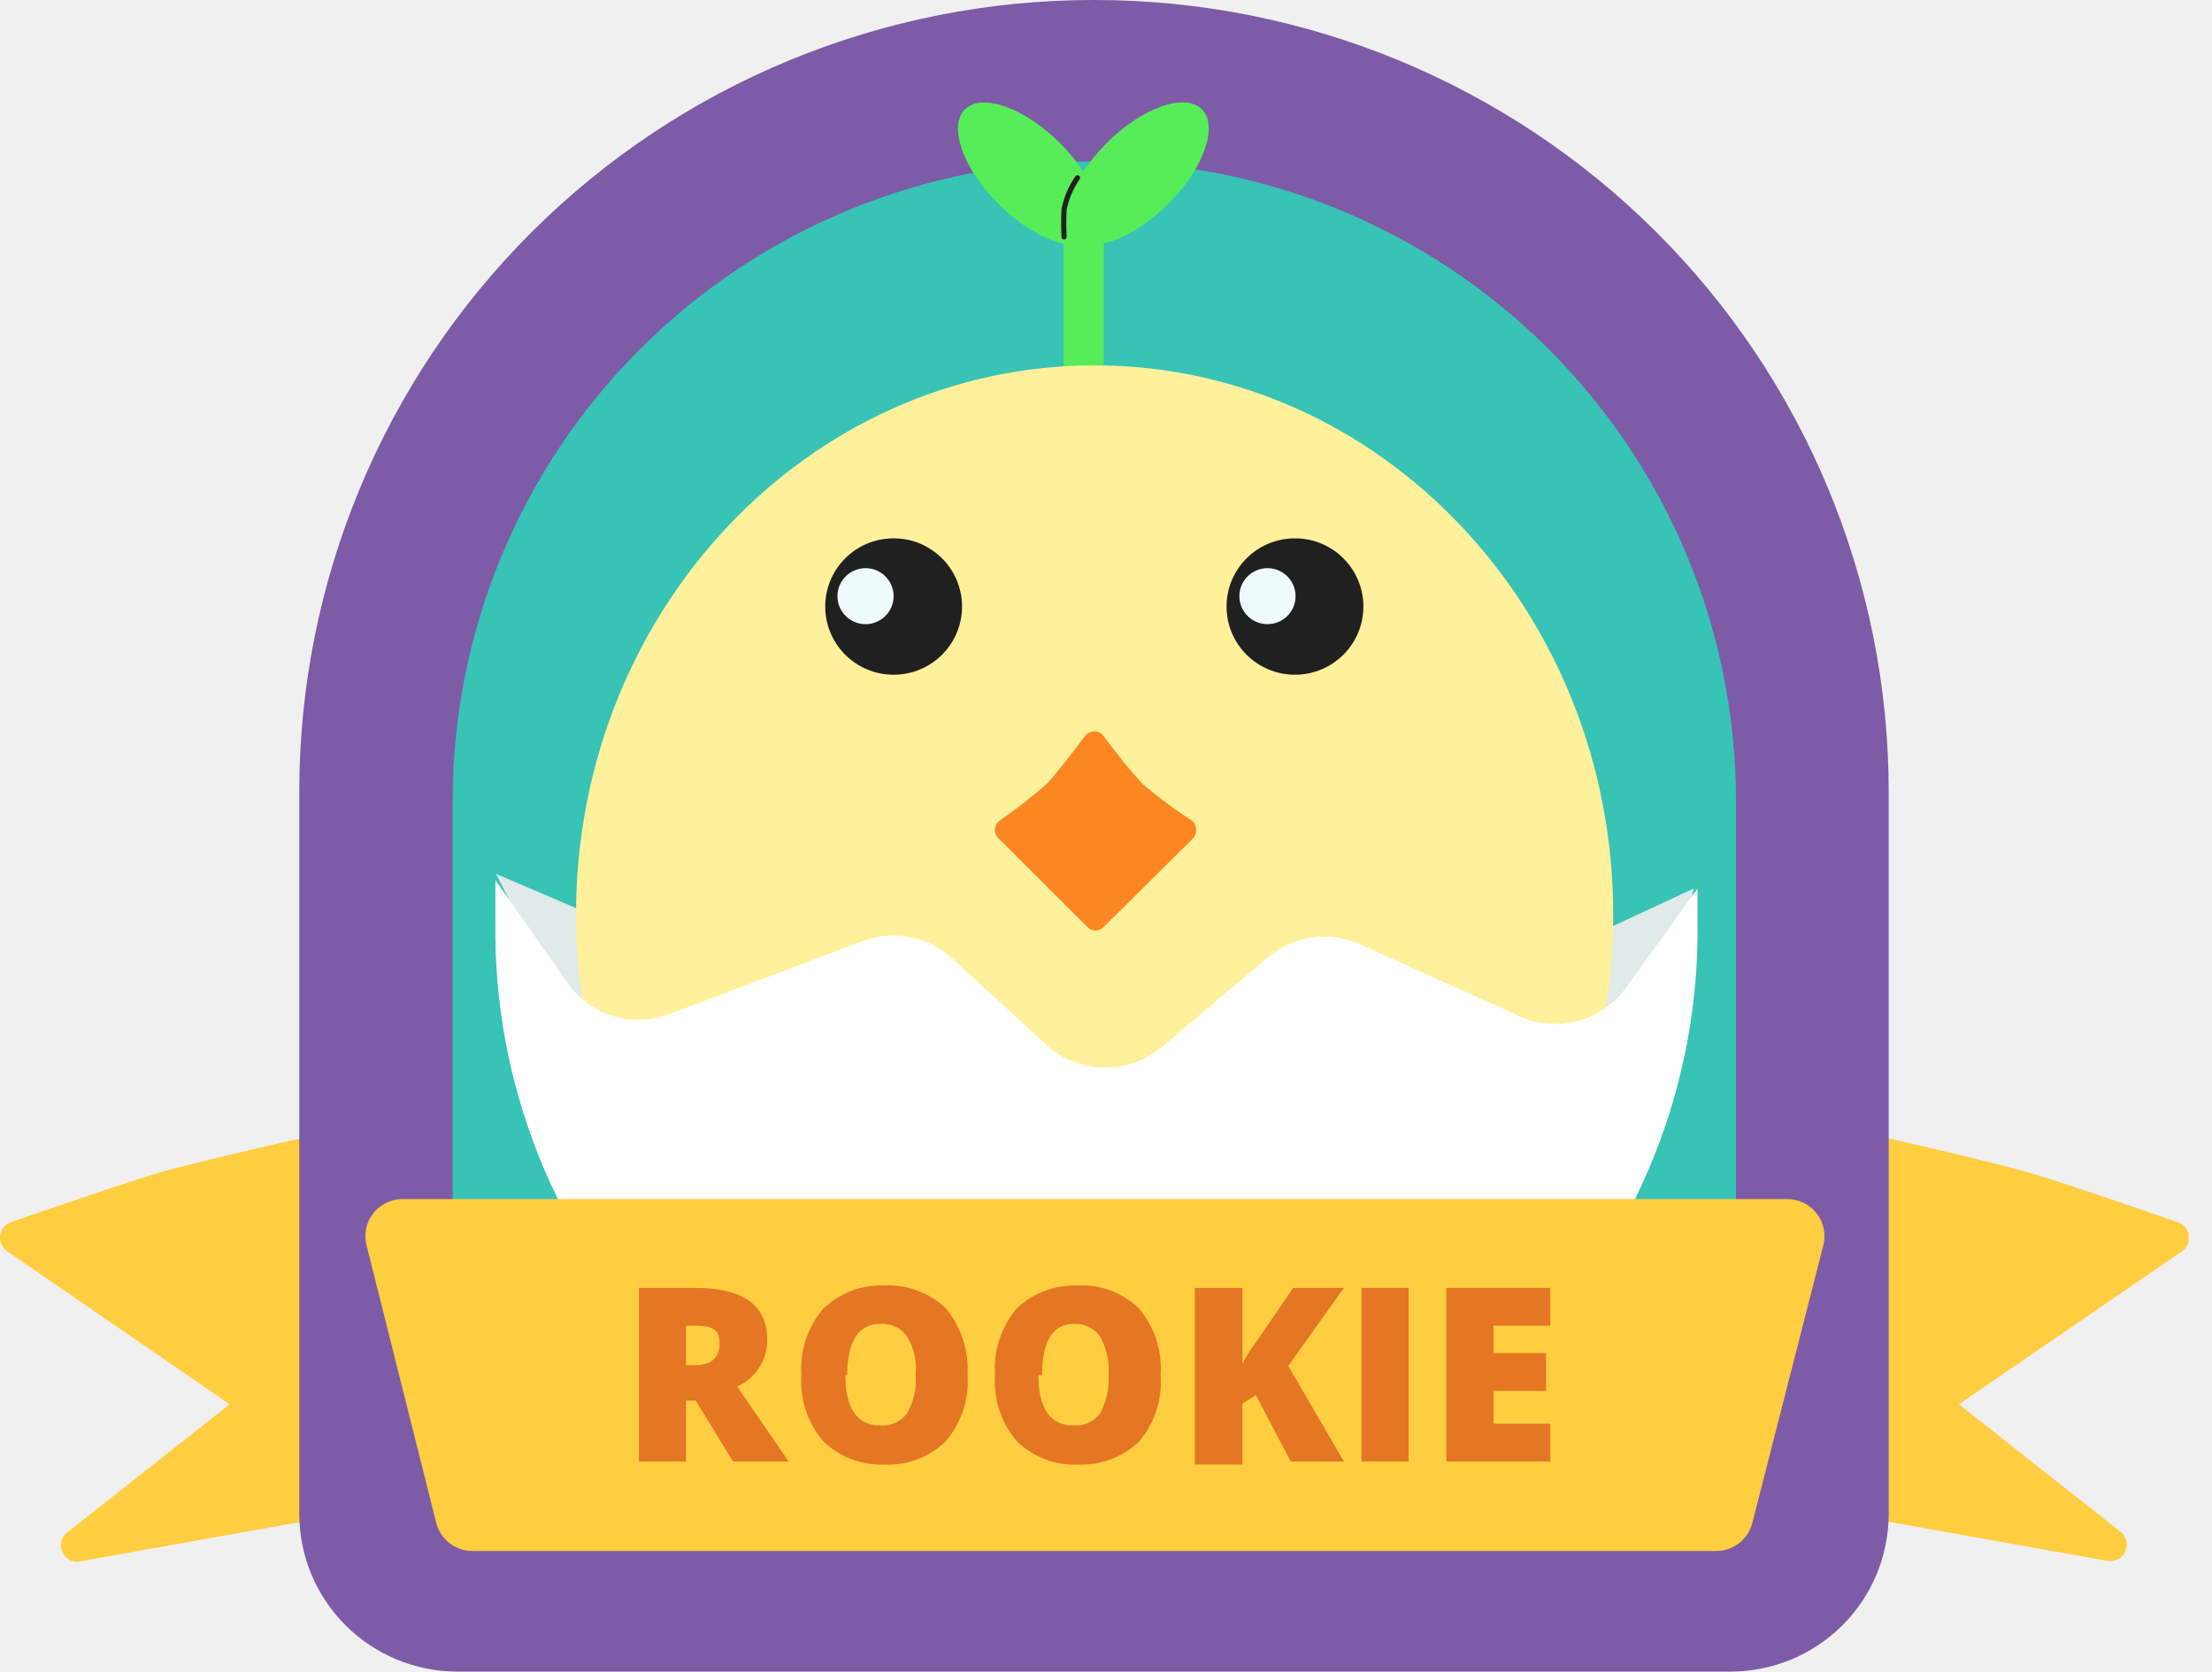
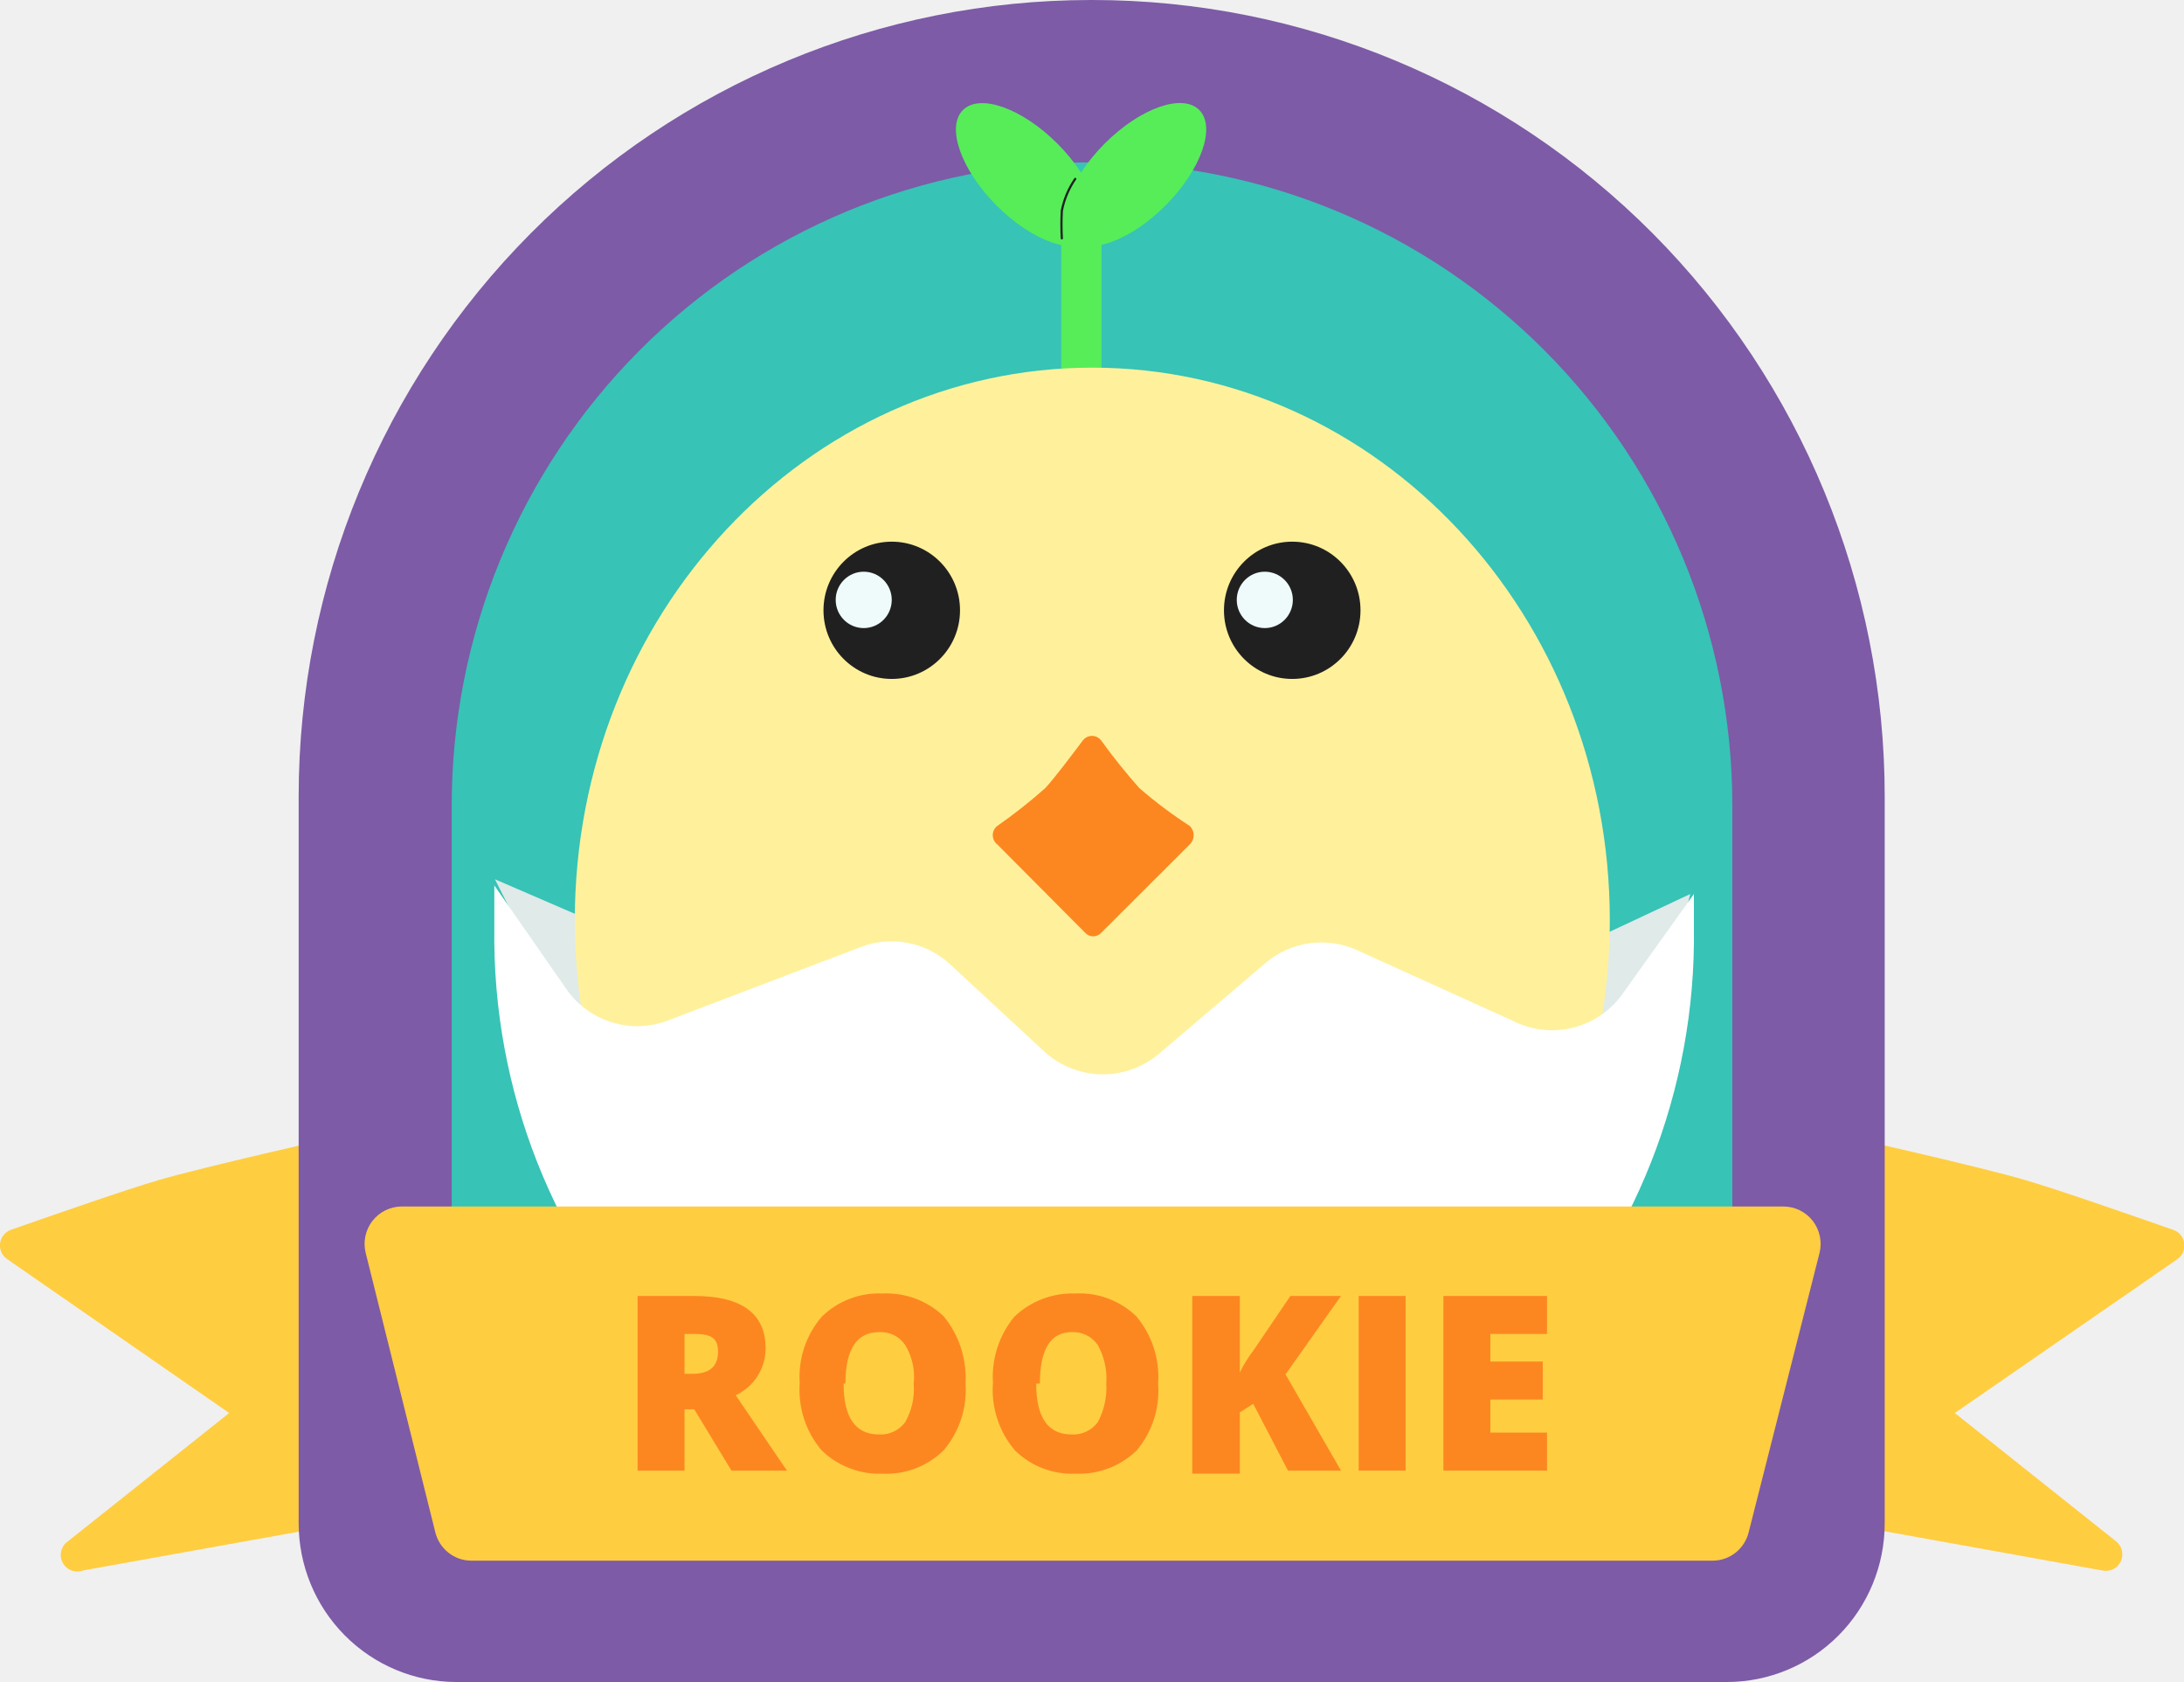
- <svg xmlns="http://www.w3.org/2000/svg" width="86" height="65" viewBox="0 0 86 65" fill="none">
-   <g clip-path="url(#clip0_170_8937)">
-     <path d="M82.431 59.554L76.161 54.605L84.829 48.661C84.928 48.594 85.006 48.5 85.055 48.39C85.103 48.281 85.119 48.16 85.102 48.041C85.085 47.923 85.034 47.812 84.957 47.72C84.879 47.629 84.777 47.561 84.663 47.525C83.024 46.956 80.151 45.962 78.916 45.607C77.23 45.109 72.029 43.949 72.029 43.949L71.245 52.971L70.913 58.725L81.908 60.691C82.051 60.722 82.201 60.704 82.333 60.639C82.464 60.574 82.569 60.466 82.63 60.333C82.691 60.2 82.705 60.05 82.668 59.908C82.632 59.767 82.548 59.641 82.431 59.554Z" fill="#FFCD40" />
-     <path d="M2.66 59.554L8.929 54.605L0.285 48.661C0.185 48.596 0.106 48.504 0.056 48.395C0.006 48.287 -0.012 48.167 0.003 48.049C0.017 47.931 0.065 47.819 0.14 47.727C0.215 47.634 0.315 47.564 0.427 47.525C2.066 46.956 4.939 45.962 6.174 45.607C7.884 45.109 13.061 43.949 13.061 43.949L13.821 52.971L14.249 58.725L3.23 60.691C3.082 60.745 2.919 60.743 2.772 60.685C2.625 60.627 2.505 60.517 2.435 60.376C2.364 60.236 2.348 60.074 2.39 59.922C2.431 59.771 2.527 59.639 2.66 59.554Z" fill="#FFCD40" />
-     <path d="M42.557 0C50.745 0 58.597 3.243 64.387 9.016C70.177 14.789 73.43 22.619 73.43 30.783V58.867C73.43 60.494 72.782 62.053 71.628 63.204C70.475 64.354 68.91 65 67.279 65H17.763C16.136 64.994 14.578 64.345 13.429 63.195C12.281 62.046 11.636 60.489 11.636 58.867V30.783C11.636 22.619 14.889 14.789 20.679 9.016C26.469 3.243 34.321 0 42.509 0L42.557 0Z" fill="#7D5BA6" />
-     <path d="M42.558 6.275C39.279 6.272 36.032 6.913 33.002 8.163C29.973 9.412 27.22 11.245 24.902 13.557C22.583 15.869 20.745 18.613 19.492 21.634C18.238 24.655 17.595 27.893 17.598 31.162V54.841C17.611 55.875 18.032 56.863 18.77 57.59C19.507 58.317 20.503 58.725 21.54 58.725H63.551C64.071 58.725 64.586 58.622 65.066 58.423C65.546 58.224 65.981 57.932 66.347 57.565C66.714 57.197 67.004 56.761 67.201 56.282C67.397 55.802 67.497 55.288 67.494 54.77V31.091C67.481 24.505 64.849 18.193 60.173 13.54C55.498 8.888 49.163 6.275 42.558 6.275Z" fill="#37C3B6" />
-     <path d="M33.841 30.925C35.664 30.925 37.142 30.141 37.142 29.173C37.142 28.205 35.664 27.421 33.841 27.421C32.018 27.421 30.54 28.205 30.54 29.173C30.54 30.141 32.018 30.925 33.841 30.925Z" fill="#FFABDD" />
-     <path d="M52.461 30.925C54.284 30.925 55.762 30.141 55.762 29.173C55.762 28.205 54.284 27.421 52.461 27.421C50.638 27.421 49.16 28.205 49.16 29.173C49.16 30.141 50.638 30.925 52.461 30.925Z" fill="#FFABDD" />
-     <path d="M42.914 8.264H41.346V14.705H42.914V8.264Z" fill="#56ED59" />
-     <path d="M42.518 9.245C43.177 8.588 42.59 6.939 41.209 5.561C39.827 4.183 38.172 3.599 37.514 4.255C36.856 4.912 37.442 6.561 38.824 7.939C40.206 9.317 41.86 9.902 42.518 9.245Z" fill="#56ED59" />
-     <path d="M45.416 7.935C46.797 6.557 47.384 4.908 46.725 4.251C46.067 3.595 44.413 4.179 43.031 5.557C41.649 6.935 41.063 8.584 41.721 9.241C42.38 9.897 44.034 9.313 45.416 7.935Z" fill="#56ED59" />
-     <path d="M41.37 9.211C41.351 8.856 41.351 8.5 41.37 8.145C41.457 7.703 41.635 7.284 41.892 6.914" stroke="#212020" stroke-width="0.2" stroke-miterlimit="10" stroke-linecap="round" />
-     <path d="M62.34 36.182L22.988 35.567L19.284 33.98L23.131 41.558L27.002 40.042H62.245L65.593 35.567L65.855 34.548L62.34 36.182Z" fill="#DFEAE9" />
-     <path d="M42.557 56.925C53.693 56.925 62.72 47.362 62.72 35.566C62.72 23.77 53.693 14.207 42.557 14.207C31.422 14.207 22.395 23.77 22.395 35.566C22.395 47.362 31.422 56.925 42.557 56.925Z" fill="#FFF19C" />
-     <path d="M34.743 26.237C36.212 26.237 37.403 25.05 37.403 23.585C37.403 22.12 36.212 20.933 34.743 20.933C33.274 20.933 32.084 22.12 32.084 23.585C32.084 25.05 33.274 26.237 34.743 26.237Z" fill="#212020" />
-     <path d="M33.651 24.271C34.254 24.271 34.743 23.784 34.743 23.182C34.743 22.581 34.254 22.093 33.651 22.093C33.048 22.093 32.559 22.581 32.559 23.182C32.559 23.784 33.048 24.271 33.651 24.271Z" fill="#EEFBFA" />
-     <path d="M50.347 26.237C51.816 26.237 53.007 25.05 53.007 23.585C53.007 22.12 51.816 20.933 50.347 20.933C48.878 20.933 47.687 22.12 47.687 23.585C47.687 25.05 48.878 26.237 50.347 26.237Z" fill="#212020" />
-     <path d="M49.278 24.271C49.881 24.271 50.37 23.784 50.37 23.182C50.37 22.581 49.881 22.093 49.278 22.093C48.675 22.093 48.185 22.581 48.185 23.182C48.185 23.784 48.675 24.271 49.278 24.271Z" fill="#EEFBFA" />
-     <path d="M44.386 30.451C43.865 29.869 43.373 29.26 42.913 28.628C42.872 28.569 42.817 28.521 42.753 28.488C42.688 28.456 42.617 28.438 42.545 28.438C42.473 28.438 42.402 28.456 42.338 28.488C42.274 28.521 42.219 28.569 42.177 28.628C41.75 29.196 41.061 30.096 40.729 30.451C40.133 30.977 39.507 31.468 38.852 31.919C38.798 31.961 38.754 32.015 38.724 32.077C38.694 32.138 38.678 32.206 38.678 32.275C38.678 32.343 38.694 32.411 38.724 32.472C38.754 32.534 38.798 32.588 38.852 32.63L42.272 36.04C42.312 36.085 42.362 36.121 42.417 36.146C42.472 36.171 42.532 36.184 42.593 36.184C42.654 36.184 42.714 36.171 42.769 36.146C42.824 36.121 42.873 36.085 42.913 36.04L46.357 32.63C46.404 32.584 46.442 32.528 46.468 32.467C46.493 32.406 46.507 32.341 46.507 32.275C46.507 32.208 46.493 32.143 46.468 32.082C46.442 32.021 46.404 31.966 46.357 31.919C45.666 31.477 45.007 30.987 44.386 30.451Z" fill="#FC8721" />
-     <path d="M58.944 39.45L52.888 36.727C52.309 36.463 51.668 36.367 51.038 36.451C50.408 36.535 49.814 36.795 49.325 37.2L45.122 40.752C44.486 41.271 43.684 41.542 42.863 41.516C42.042 41.49 41.258 41.168 40.657 40.61L37.024 37.271C36.559 36.843 35.983 36.554 35.362 36.437C34.74 36.32 34.098 36.379 33.509 36.608L26.052 39.426C25.334 39.705 24.541 39.73 23.807 39.498C23.072 39.265 22.44 38.789 22.015 38.148L19.26 34.217C19.26 34.761 19.26 35.306 19.26 35.851C19.171 42.123 21.582 48.174 25.963 52.676C30.344 57.178 36.338 59.762 42.628 59.862C48.919 59.762 54.912 57.178 59.294 52.676C63.675 48.174 66.086 42.123 65.997 35.851C65.997 35.401 65.997 34.974 65.997 34.548L63.266 38.337C62.805 39.016 62.112 39.504 61.316 39.709C60.52 39.914 59.676 39.822 58.944 39.45Z" fill="white" />
-     <path d="M66.733 60.312H18.358C18.033 60.309 17.718 60.199 17.464 59.997C17.21 59.795 17.031 59.514 16.956 59.199L14.249 48.424C14.195 48.212 14.19 47.989 14.235 47.774C14.28 47.559 14.374 47.357 14.509 47.183C14.644 47.01 14.817 46.869 15.015 46.773C15.213 46.676 15.43 46.625 15.65 46.625H69.488C69.708 46.625 69.926 46.676 70.124 46.773C70.321 46.869 70.494 47.01 70.629 47.183C70.764 47.357 70.858 47.559 70.903 47.774C70.948 47.989 70.943 48.212 70.889 48.424L68.134 59.199C68.06 59.514 67.881 59.795 67.627 59.997C67.373 60.199 67.058 60.309 66.733 60.312Z" fill="#FFCD40" />
-     <path d="M26.669 54.462V56.83H24.841V50.082H27.049C28.902 50.082 29.828 50.769 29.828 52.094C29.831 52.478 29.723 52.854 29.516 53.178C29.31 53.501 29.014 53.758 28.664 53.918L30.659 56.83H28.498L27.049 54.462H26.669ZM26.669 53.089H27.002C27.643 53.089 27.976 52.805 27.976 52.237C27.976 51.668 27.667 51.55 27.026 51.55H26.669V53.089Z" fill="#E57623" />
-     <path d="M37.617 53.468C37.684 54.407 37.377 55.334 36.763 56.049C36.45 56.354 36.078 56.591 35.669 56.746C35.261 56.9 34.824 56.97 34.388 56.949C33.951 56.967 33.516 56.896 33.108 56.742C32.7 56.587 32.327 56.351 32.013 56.049C31.395 55.327 31.087 54.391 31.158 53.444C31.095 52.513 31.402 51.594 32.013 50.887C32.325 50.582 32.698 50.345 33.106 50.191C33.515 50.036 33.951 49.967 34.388 49.987C34.822 49.966 35.257 50.033 35.665 50.184C36.073 50.334 36.446 50.565 36.763 50.863C37.368 51.593 37.673 52.523 37.617 53.468ZM32.868 53.468C32.868 54.77 33.319 55.433 34.245 55.433C34.441 55.445 34.638 55.408 34.816 55.325C34.994 55.242 35.149 55.117 35.266 54.96C35.526 54.507 35.642 53.987 35.599 53.468C35.657 52.948 35.539 52.423 35.266 51.976C35.155 51.812 35.002 51.679 34.822 51.592C34.643 51.504 34.444 51.466 34.245 51.479C33.414 51.479 32.939 52.095 32.939 53.468H32.868Z" fill="#E57623" />
-     <path d="M45.122 53.468C45.195 54.404 44.897 55.331 44.29 56.049C43.976 56.351 43.604 56.587 43.195 56.741C42.787 56.896 42.352 56.967 41.916 56.949C41.479 56.969 41.043 56.9 40.634 56.745C40.226 56.59 39.853 56.353 39.541 56.049C38.922 55.327 38.615 54.391 38.686 53.444C38.626 52.517 38.923 51.603 39.517 50.887C39.833 50.587 40.206 50.353 40.613 50.198C41.021 50.044 41.456 49.972 41.892 49.987C42.327 49.963 42.762 50.029 43.17 50.179C43.579 50.33 43.952 50.563 44.267 50.863C44.883 51.586 45.19 52.521 45.122 53.468ZM40.372 53.468C40.372 54.77 40.823 55.433 41.749 55.433C41.946 55.445 42.142 55.407 42.32 55.325C42.498 55.242 42.653 55.117 42.77 54.96C43.018 54.503 43.133 53.986 43.103 53.468C43.14 52.949 43.024 52.431 42.77 51.976C42.657 51.813 42.504 51.682 42.325 51.595C42.146 51.508 41.948 51.468 41.749 51.479C40.966 51.479 40.514 52.094 40.514 53.468H40.372Z" fill="#E57623" />
-     <path d="M52.247 56.83H50.181L48.827 54.249L48.304 54.581V56.949H46.452V50.082H48.304V53.042C48.456 52.731 48.639 52.438 48.851 52.166L50.276 50.082H52.247L50.086 53.113L52.247 56.83Z" fill="#E57623" />
-     <path d="M52.935 56.83V50.082H54.764V56.83H52.935Z" fill="#E57623" />
-     <path d="M60.274 56.83H56.237V50.082H60.274V51.55H58.066V52.615H60.108V54.084H58.066V55.362H60.274V56.83Z" fill="#E57623" />
+ <svg xmlns="http://www.w3.org/2000/svg" width="100" height="77" viewBox="0 0 100 77" fill="none">
+   <g clip-path="url(#clip0_170_8979)">
+     <path d="M96.874 70.548L89.505 64.686L99.692 57.645C99.809 57.565 99.901 57.454 99.957 57.324C100.014 57.194 100.033 57.051 100.013 56.91C99.992 56.77 99.933 56.638 99.842 56.53C99.751 56.422 99.631 56.342 99.497 56.298C97.571 55.625 94.194 54.447 92.743 54.026C90.761 53.437 84.649 52.063 84.649 52.063L83.728 62.75L83.337 69.567L96.26 71.895C96.428 71.932 96.604 71.911 96.758 71.834C96.913 71.757 97.036 71.629 97.108 71.471C97.18 71.314 97.196 71.136 97.153 70.968C97.111 70.8 97.012 70.652 96.874 70.548Z" fill="#FFCD40" />
+     <path d="M3.126 70.548L10.494 64.686L0.335 57.645C0.218 57.567 0.125 57.458 0.066 57.33C0.007 57.202 -0.015 57.059 0.003 56.919C0.02 56.779 0.076 56.647 0.164 56.538C0.253 56.428 0.37 56.345 0.502 56.298C2.428 55.625 5.805 54.447 7.256 54.026C9.266 53.437 15.35 52.063 15.35 52.063L16.243 62.75L16.745 69.567L3.795 71.895C3.621 71.959 3.43 71.957 3.258 71.888C3.085 71.819 2.944 71.689 2.861 71.523C2.778 71.356 2.76 71.165 2.808 70.985C2.857 70.805 2.97 70.65 3.126 70.548Z" fill="#FFCD40" />
+     <path d="M50.014 0C59.636 0 68.865 3.842 75.669 10.681C82.473 17.52 86.296 26.795 86.296 36.466V69.735C86.296 71.662 85.534 73.51 84.179 74.872C82.823 76.235 80.985 77 79.067 77H20.876C18.964 76.993 17.132 76.224 15.783 74.862C14.433 73.501 13.675 71.657 13.675 69.735V36.466C13.675 26.795 17.498 17.52 24.302 10.681C31.107 3.842 40.335 0 49.958 0L50.014 0Z" fill="#7D5BA6" />
+     <path d="M50.015 7.433C46.161 7.43 42.346 8.19 38.785 9.67C35.224 11.15 31.989 13.322 29.265 16.06C26.54 18.799 24.38 22.05 22.907 25.628C21.434 29.207 20.678 33.042 20.682 36.915V64.966C20.696 66.191 21.191 67.361 22.058 68.222C22.925 69.084 24.096 69.566 25.315 69.566H74.687C75.297 69.566 75.902 69.445 76.466 69.209C77.03 68.973 77.542 68.628 77.973 68.193C78.403 67.757 78.744 67.241 78.975 66.672C79.206 66.104 79.323 65.496 79.32 64.882V36.831C79.305 29.029 76.211 21.552 70.717 16.04C65.222 10.529 57.777 7.433 50.015 7.433Z" fill="#37C3B6" />
+     <path d="M39.77 36.635C41.913 36.635 43.65 35.705 43.65 34.559C43.65 33.413 41.913 32.483 39.77 32.483C37.627 32.483 35.891 33.413 35.891 34.559C35.891 35.705 37.627 36.635 39.77 36.635Z" fill="#FFABDD" />
+     <path d="M61.653 36.635C63.795 36.635 65.532 35.705 65.532 34.559C65.532 33.413 63.795 32.483 61.653 32.483C59.51 32.483 57.773 33.413 57.773 34.559C57.773 35.705 59.51 36.635 61.653 36.635Z" fill="#FFABDD" />
+     <path d="M50.433 9.79H48.591V17.42H50.433V9.79Z" fill="#56ED59" />
+     <path d="M49.968 10.952C50.742 10.174 50.053 8.22 48.429 6.588C46.805 4.956 44.861 4.263 44.087 5.041C43.313 5.819 44.002 7.772 45.627 9.405C47.251 11.037 49.194 11.73 49.968 10.952Z" fill="#56ED59" />
+     <path d="M53.373 9.4C54.997 7.767 55.686 5.814 54.912 5.036C54.138 4.258 52.194 4.951 50.57 6.583C48.946 8.215 48.257 10.169 49.031 10.947C49.805 11.725 51.749 11.032 53.373 9.4Z" fill="#56ED59" />
+     <path d="M48.618 10.912C48.596 10.491 48.596 10.07 48.618 9.649C48.721 9.126 48.93 8.629 49.232 8.191" stroke="#212020" stroke-width="0.1" stroke-miterlimit="10" stroke-linecap="round" />
+     <path d="M73.263 42.862L27.017 42.133L22.663 40.253L27.184 49.23L31.733 47.434H73.151L77.086 42.133L77.393 40.927L73.263 42.862Z" fill="#DFEAE9" />
+     <path d="M50.014 67.435C63.101 67.435 73.709 56.106 73.709 42.133C73.709 28.159 63.101 16.831 50.014 16.831C36.928 16.831 26.319 28.159 26.319 42.133C26.319 56.106 36.928 67.435 50.014 67.435Z" fill="#FFF19C" />
+     <path d="M40.831 31.081C42.557 31.081 43.957 29.674 43.957 27.939C43.957 26.204 42.557 24.797 40.831 24.797C39.105 24.797 37.705 26.204 37.705 27.939C37.705 29.674 39.105 31.081 40.831 31.081Z" fill="#212020" />
+     <path d="M39.547 28.753C40.257 28.753 40.831 28.175 40.831 27.462C40.831 26.75 40.257 26.172 39.547 26.172C38.839 26.172 38.264 26.75 38.264 27.462C38.264 28.175 38.839 28.753 39.547 28.753Z" fill="#EEFBFA" />
+     <path d="M59.168 31.081C60.895 31.081 62.294 29.674 62.294 27.939C62.294 26.204 60.895 24.797 59.168 24.797C57.442 24.797 56.042 26.204 56.042 27.939C56.042 29.674 57.442 31.081 59.168 31.081Z" fill="#212020" />
+     <path d="M57.912 28.753C58.621 28.753 59.196 28.175 59.196 27.462C59.196 26.75 58.621 26.172 57.912 26.172C57.203 26.172 56.628 26.75 56.628 27.462C56.628 28.175 57.203 28.753 57.912 28.753Z" fill="#EEFBFA" />
+     <path d="M52.163 36.073C51.55 35.383 50.973 34.662 50.432 33.913C50.383 33.844 50.319 33.787 50.243 33.748C50.168 33.709 50.084 33.688 50 33.688C49.915 33.688 49.832 33.709 49.756 33.748C49.681 33.787 49.616 33.844 49.567 33.913C49.065 34.586 48.255 35.652 47.865 36.073C47.165 36.697 46.429 37.277 45.66 37.812C45.596 37.862 45.544 37.926 45.509 37.999C45.474 38.072 45.455 38.152 45.455 38.233C45.455 38.314 45.474 38.394 45.509 38.467C45.544 38.54 45.596 38.604 45.66 38.654L49.679 42.693C49.726 42.747 49.784 42.79 49.849 42.819C49.914 42.849 49.984 42.864 50.056 42.864C50.127 42.864 50.197 42.849 50.262 42.819C50.327 42.79 50.385 42.747 50.432 42.693L54.479 38.654C54.535 38.599 54.579 38.533 54.609 38.461C54.64 38.389 54.655 38.311 54.655 38.233C54.655 38.155 54.64 38.077 54.609 38.005C54.579 37.933 54.535 37.867 54.479 37.812C53.667 37.289 52.893 36.707 52.163 36.073Z" fill="#FC8721" />
+     <path d="M69.271 46.733L62.154 43.507C61.475 43.194 60.721 43.081 59.98 43.18C59.24 43.28 58.542 43.587 57.968 44.068L53.028 48.276C52.281 48.89 51.337 49.212 50.373 49.181C49.408 49.15 48.487 48.769 47.781 48.108L43.511 44.152C42.965 43.645 42.288 43.303 41.557 43.164C40.827 43.025 40.072 43.095 39.38 43.367L30.616 46.705C29.772 47.035 28.841 47.065 27.978 46.79C27.114 46.514 26.371 45.95 25.872 45.19L22.634 40.534C22.634 41.179 22.634 41.824 22.634 42.469C22.53 49.899 25.363 57.068 30.512 62.401C35.661 67.733 42.705 70.795 50.097 70.913C57.49 70.795 64.534 67.733 69.683 62.401C74.831 57.068 77.665 49.899 77.56 42.469C77.56 41.936 77.56 41.431 77.56 40.926L74.351 45.415C73.809 46.219 72.994 46.797 72.059 47.039C71.124 47.282 70.132 47.173 69.271 46.733Z" fill="white" />
+     <path d="M78.426 71.446H21.574C21.192 71.444 20.822 71.312 20.524 71.073C20.225 70.834 20.015 70.501 19.927 70.127L16.746 57.364C16.682 57.112 16.676 56.849 16.729 56.594C16.782 56.339 16.892 56.1 17.051 55.894C17.21 55.689 17.413 55.522 17.646 55.407C17.878 55.293 18.133 55.233 18.392 55.232H81.663C81.922 55.233 82.178 55.293 82.41 55.407C82.642 55.522 82.846 55.689 83.005 55.894C83.163 56.1 83.273 56.339 83.326 56.594C83.379 56.849 83.374 57.112 83.31 57.364L80.072 70.127C79.985 70.501 79.775 70.834 79.476 71.073C79.177 71.312 78.808 71.444 78.426 71.446Z" fill="#FFCD40" />
+     <path d="M31.342 64.517V67.322H29.193V59.328H31.788C33.965 59.328 35.054 60.141 35.054 61.712C35.057 62.166 34.93 62.612 34.687 62.995C34.445 63.378 34.097 63.683 33.686 63.872L36.031 67.322H33.491L31.788 64.517H31.342ZM31.342 62.89H31.733C32.486 62.89 32.877 62.553 32.877 61.88C32.877 61.207 32.514 61.067 31.761 61.067H31.342V62.89Z" fill="#FC8721" />
+     <path d="M44.209 63.339C44.287 64.451 43.926 65.55 43.204 66.397C42.836 66.757 42.399 67.038 41.919 67.222C41.439 67.405 40.926 67.487 40.413 67.463C39.9 67.484 39.389 67.4 38.909 67.217C38.429 67.034 37.991 66.755 37.622 66.397C36.895 65.542 36.534 64.433 36.617 63.311C36.543 62.208 36.904 61.12 37.622 60.282C37.989 59.921 38.427 59.64 38.907 59.457C39.387 59.273 39.9 59.191 40.413 59.216C40.924 59.191 41.434 59.27 41.914 59.448C42.393 59.627 42.832 59.901 43.204 60.254C43.915 61.117 44.274 62.22 44.209 63.339ZM38.627 63.339C38.627 64.882 39.157 65.667 40.245 65.667C40.476 65.681 40.706 65.637 40.916 65.539C41.125 65.441 41.307 65.292 41.446 65.106C41.75 64.57 41.886 63.954 41.836 63.339C41.904 62.723 41.767 62.101 41.446 61.572C41.314 61.377 41.134 61.22 40.924 61.116C40.713 61.013 40.479 60.967 40.245 60.983C39.269 60.983 38.71 61.712 38.71 63.339H38.627Z" fill="#FC8721" />
+     <path d="M53.027 63.339C53.114 64.447 52.763 65.546 52.05 66.396C51.681 66.754 51.243 67.034 50.764 67.217C50.284 67.4 49.772 67.484 49.26 67.462C48.746 67.487 48.234 67.405 47.754 67.221C47.273 67.038 46.836 66.757 46.469 66.396C45.742 65.541 45.381 64.432 45.464 63.311C45.394 62.213 45.743 61.129 46.441 60.281C46.812 59.926 47.25 59.648 47.729 59.465C48.209 59.282 48.719 59.197 49.232 59.215C49.743 59.187 50.254 59.265 50.734 59.443C51.214 59.622 51.653 59.898 52.023 60.253C52.747 61.11 53.107 62.218 53.027 63.339ZM47.445 63.339C47.445 64.882 47.976 65.667 49.064 65.667C49.295 65.681 49.525 65.637 49.735 65.539C49.944 65.441 50.126 65.292 50.264 65.106C50.555 64.565 50.691 63.953 50.655 63.339C50.699 62.724 50.563 62.11 50.264 61.572C50.131 61.379 49.951 61.223 49.741 61.12C49.531 61.017 49.298 60.969 49.064 60.983C48.143 60.983 47.613 61.712 47.613 63.339H47.445Z" fill="#FC8721" />
+     <path d="M61.401 67.322H58.973L57.382 64.265L56.768 64.657V67.462H54.591V59.328H56.768V62.834C56.945 62.467 57.16 62.119 57.41 61.796L59.084 59.328H61.401L58.861 62.918L61.401 67.322Z" fill="#FC8721" />
+     <path d="M62.21 67.322V59.328H64.359V67.322H62.21Z" fill="#FC8721" />
+     <path d="M70.835 67.322H66.09V59.328H70.835V61.067H68.239V62.329H70.639V64.068H68.239V65.583H70.835V67.322Z" fill="#FC8721" />
  </g>
  <defs>
-     <clipPath id="clip0_170_8937">
-       <rect width="85.091" height="65" fill="white" />
+     <clipPath id="clip0_170_8979">
+       <rect width="100" height="77" fill="white" />
    </clipPath>
  </defs>
</svg>
